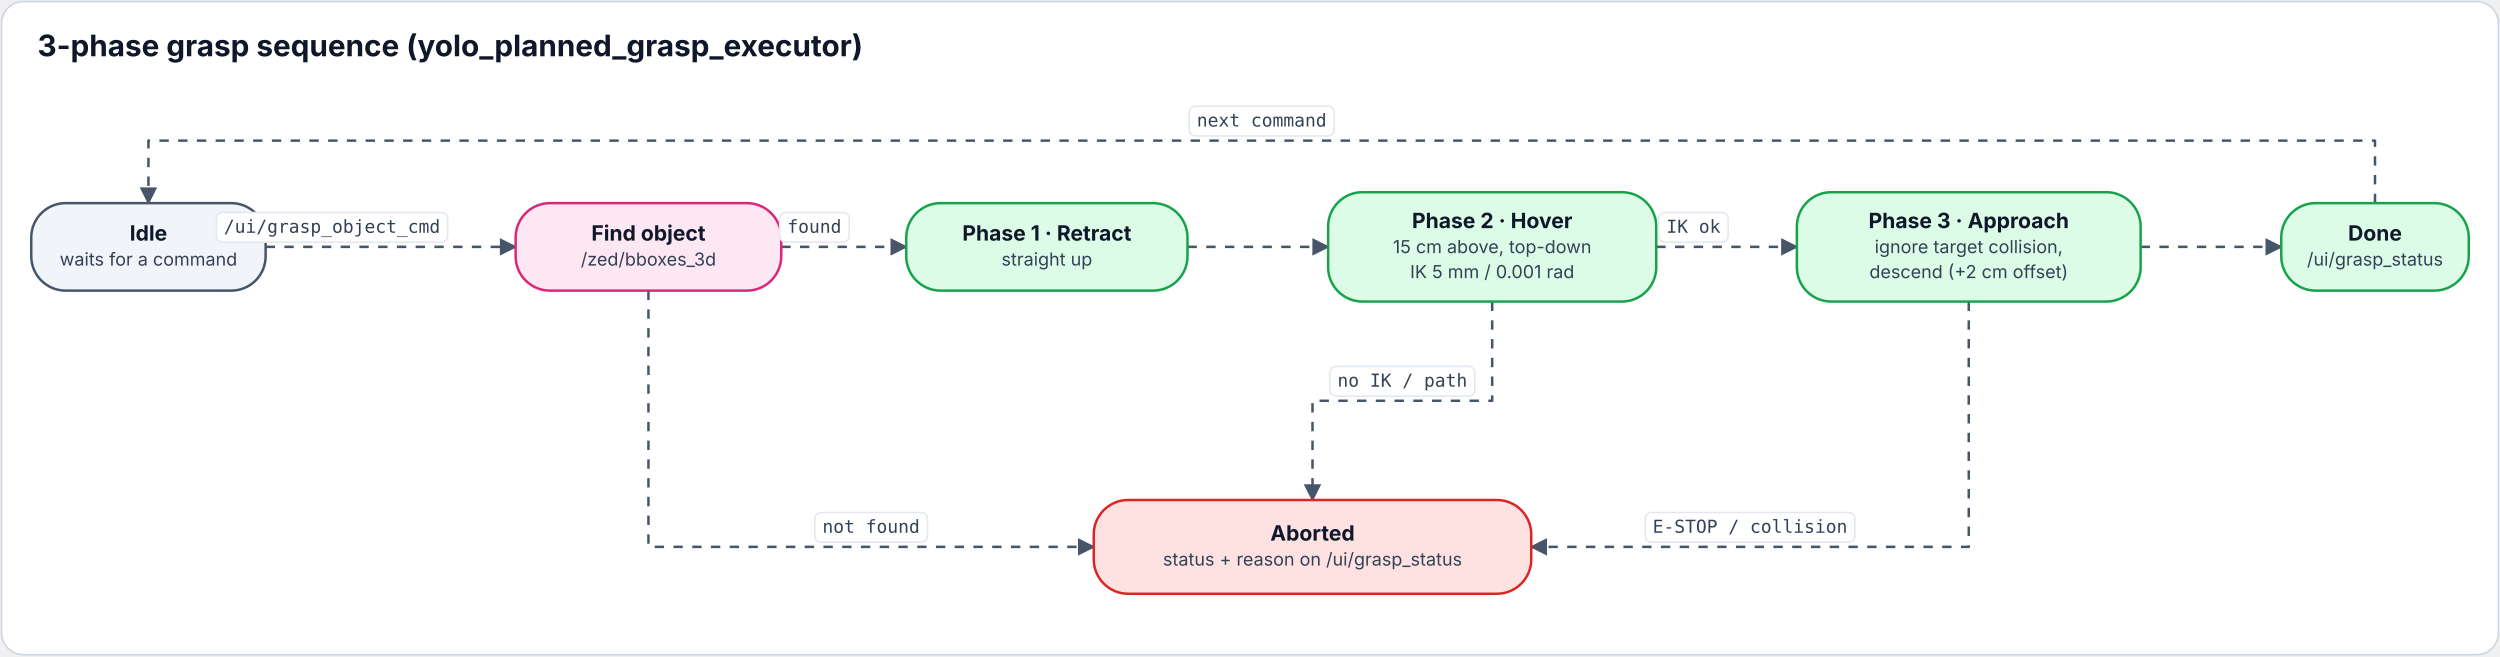
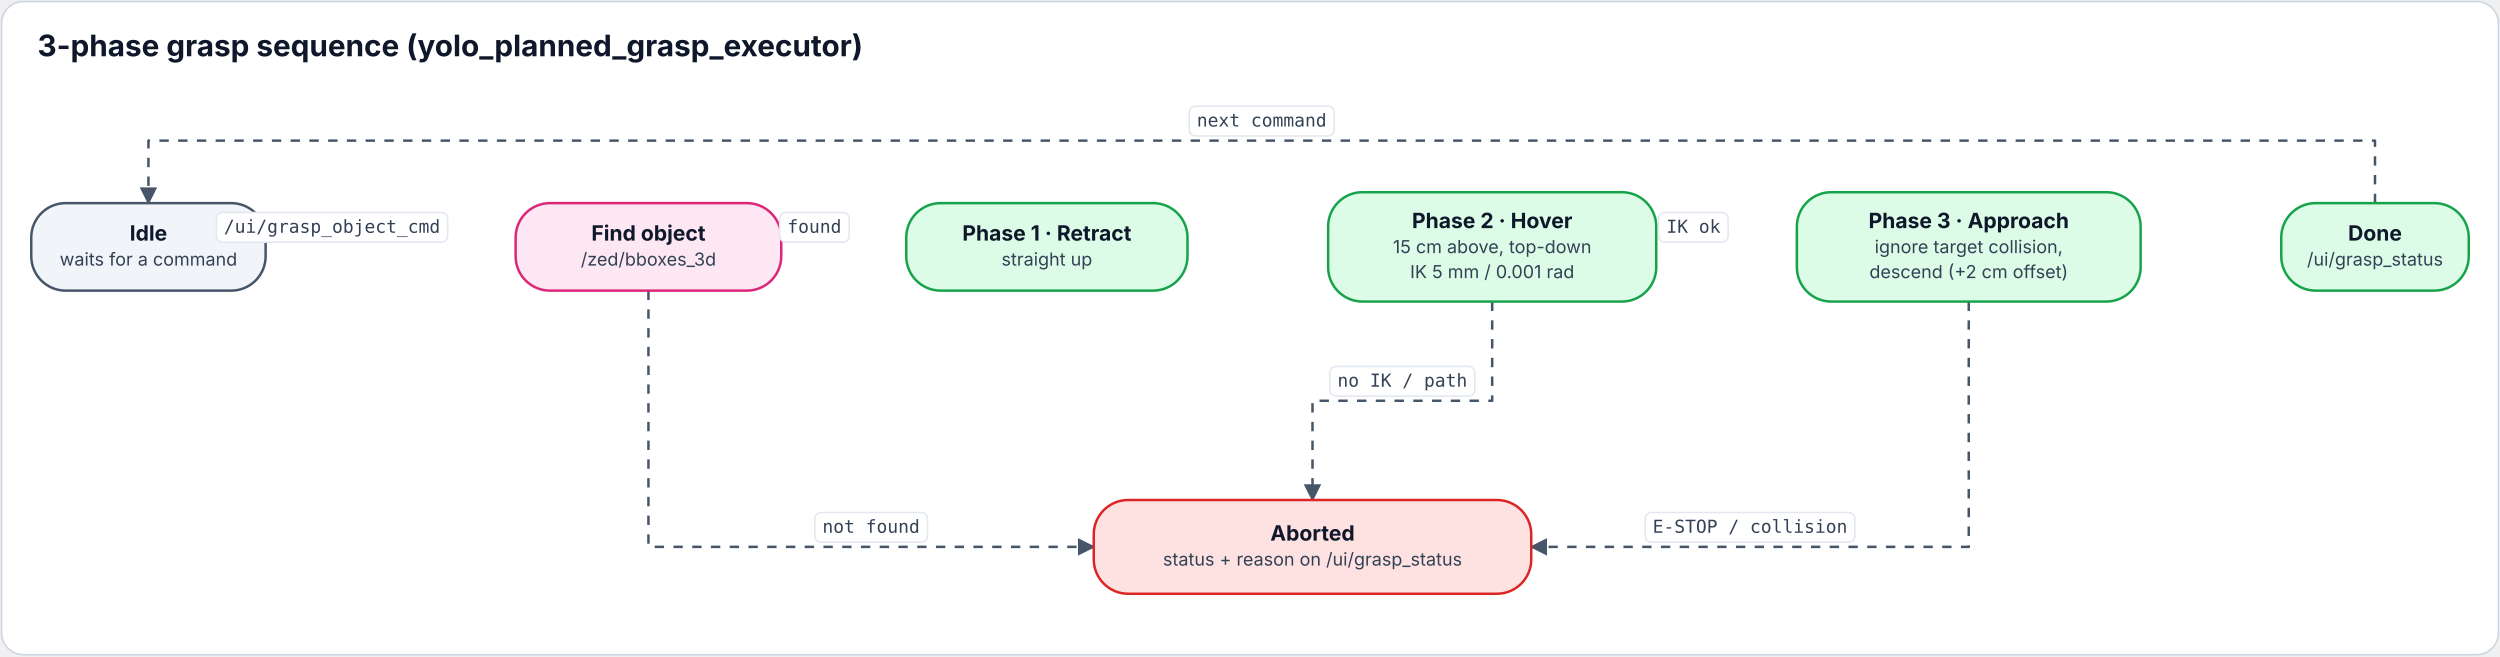
<svg xmlns="http://www.w3.org/2000/svg" viewBox="0 0 1600 420" width="1600" height="420" role="img" aria-label="3-phase grasp sequence (yolo_planned_grasp_executor)">
  <defs>
    <marker id="a" viewBox="0 0 10 10" refX="9" refY="5" markerWidth="7" markerHeight="7" orient="auto-start-reverse">
      <path d="M0,0 L10,5 L0,10 z" fill="#475569" />
    </marker>
  </defs>
  <rect x="1" y="1" width="1598" height="418" rx="14" fill="#ffffff" stroke="#cbd5e1" />
  <text x="24" y="36" font-family="Inter, Segoe UI, Helvetica, Arial, sans-serif" font-size="19" font-weight="700" fill="#0f172a">3-phase grasp sequence (yolo_planned_grasp_executor)</text>
-   <path d="M170.0,158.0 L255.0,158.0 L330.0,158.0" fill="none" stroke="#475569" stroke-width="1.6" stroke-linejoin="round" marker-end="url(#a)" />
-   <path d="M500.0,158.0 L542.5,158.0 L580.0,158.0" fill="none" stroke="#475569" stroke-width="1.6" stroke-linejoin="round" marker-end="url(#a)" />
-   <path d="M760.0,158.0 L812.5,158.0 L850.0,158.0" fill="none" stroke="#475569" stroke-width="1.6" stroke-linejoin="round" marker-end="url(#a)" />
-   <path d="M1060.0,158.0 L1107.5,158.0 L1150.0,158.0" fill="none" stroke="#475569" stroke-width="1.6" stroke-linejoin="round" marker-end="url(#a)" />
-   <path d="M1370.0,158.0 L1390.0,158.0 L1460.0,158.0" fill="none" stroke="#475569" stroke-width="1.6" stroke-linejoin="round" marker-end="url(#a)" />
+   <path d="M170.0,158.0 L255.0,158.0 L330.0,158.0" fill="none" stroke="#475569" stroke-width="1.6" stroke-linejoin="round" marker-end="url(#a)" class="happy-edge" />
+   <path d="M500.0,158.0 L542.5,158.0 L580.0,158.0" fill="none" stroke="#475569" stroke-width="1.6" stroke-linejoin="round" marker-end="url(#a)" class="happy-edge" />
+   <path d="M760.0,158.0 L812.5,158.0 L850.0,158.0" fill="none" stroke="#475569" stroke-width="1.6" stroke-linejoin="round" marker-end="url(#a)" class="happy-edge" />
+   <path d="M1060.0,158.0 L1107.5,158.0 L1150.0,158.0" fill="none" stroke="#475569" stroke-width="1.6" stroke-linejoin="round" marker-end="url(#a)" class="happy-edge" />
+   <path d="M1370.0,158.0 L1390.0,158.0 L1460.0,158.0" fill="none" stroke="#475569" stroke-width="1.6" stroke-linejoin="round" marker-end="url(#a)" class="happy-edge" />
  <path d="M415.0,186.0 L415.0,350.0 L700.0,350.0" fill="none" stroke="#475569" stroke-width="1.6" stroke-linejoin="round" stroke-dasharray="6 4" marker-end="url(#a)" />
  <path d="M955.0,193.0 L955.0,256.5 L840.0,256.5 L840.0,320.0" fill="none" stroke="#475569" stroke-width="1.6" stroke-linejoin="round" stroke-dasharray="6 4" marker-end="url(#a)" />
  <path d="M1260.0,193.0 L1260.0,350.0 L980.0,350.0" fill="none" stroke="#475569" stroke-width="1.6" stroke-linejoin="round" stroke-dasharray="6 4" marker-end="url(#a)" />
  <path d="M1520.0,130.0 L1520.0,90.0 L95.0,90.0 L95.0,130.0" fill="none" stroke="#475569" stroke-width="1.6" stroke-linejoin="round" stroke-dasharray="6 4" marker-end="url(#a)" />
  <g class="node">
    <rect x="20" y="130" width="150" height="56" rx="22" fill="#f1f5f9" stroke="#475569" stroke-width="1.6" />
    <text x="95.0" y="154.0" font-family="Inter, Segoe UI, Helvetica, Arial, sans-serif" font-size="13.5" font-weight="700" text-anchor="middle" fill="#0f172a">Idle</text>
    <text x="95.0" y="170.0" font-family="Inter, Segoe UI, Helvetica, Arial, sans-serif" font-size="11.5" text-anchor="middle" fill="#334155">waits for a command</text>
  </g>
  <g class="node">
    <rect x="330" y="130" width="170" height="56" rx="22" fill="#fce7f3" stroke="#db2777" stroke-width="1.6" />
    <text x="415.0" y="154.0" font-family="Inter, Segoe UI, Helvetica, Arial, sans-serif" font-size="13.5" font-weight="700" text-anchor="middle" fill="#0f172a">Find object</text>
    <text x="415.0" y="170.0" font-family="Inter, Segoe UI, Helvetica, Arial, sans-serif" font-size="11.5" text-anchor="middle" fill="#334155">/zed/bboxes_3d</text>
  </g>
  <g class="node">
    <rect x="580" y="130" width="180" height="56" rx="22" fill="#dcfce7" stroke="#16a34a" stroke-width="1.6" />
    <text x="670.0" y="154.0" font-family="Inter, Segoe UI, Helvetica, Arial, sans-serif" font-size="13.5" font-weight="700" text-anchor="middle" fill="#0f172a">Phase 1 · Retract</text>
    <text x="670.0" y="170.0" font-family="Inter, Segoe UI, Helvetica, Arial, sans-serif" font-size="11.5" text-anchor="middle" fill="#334155">straight up</text>
  </g>
  <g class="node">
    <rect x="850" y="123" width="210" height="70" rx="22" fill="#dcfce7" stroke="#16a34a" stroke-width="1.6" />
    <text x="955.0" y="146.0" font-family="Inter, Segoe UI, Helvetica, Arial, sans-serif" font-size="13.5" font-weight="700" text-anchor="middle" fill="#0f172a">Phase 2 · Hover</text>
    <text x="955.0" y="162.0" font-family="Inter, Segoe UI, Helvetica, Arial, sans-serif" font-size="11.5" text-anchor="middle" fill="#334155">15 cm above, top-down</text>
    <text x="955.0" y="178.0" font-family="Inter, Segoe UI, Helvetica, Arial, sans-serif" font-size="11.5" text-anchor="middle" fill="#334155">IK 5 mm / 0.001 rad</text>
  </g>
  <g class="node">
    <rect x="1150" y="123" width="220" height="70" rx="22" fill="#dcfce7" stroke="#16a34a" stroke-width="1.6" />
    <text x="1260.0" y="146.0" font-family="Inter, Segoe UI, Helvetica, Arial, sans-serif" font-size="13.5" font-weight="700" text-anchor="middle" fill="#0f172a">Phase 3 · Approach</text>
    <text x="1260.0" y="162.0" font-family="Inter, Segoe UI, Helvetica, Arial, sans-serif" font-size="11.5" text-anchor="middle" fill="#334155">ignore target collision,</text>
    <text x="1260.0" y="178.0" font-family="Inter, Segoe UI, Helvetica, Arial, sans-serif" font-size="11.5" text-anchor="middle" fill="#334155">descend (+2 cm offset)</text>
  </g>
  <g class="node">
    <rect x="1460" y="130" width="120" height="56" rx="22" fill="#dcfce7" stroke="#16a34a" stroke-width="1.6" />
    <text x="1520.0" y="154.0" font-family="Inter, Segoe UI, Helvetica, Arial, sans-serif" font-size="13.5" font-weight="700" text-anchor="middle" fill="#0f172a">Done</text>
    <text x="1520.0" y="170.0" font-family="Inter, Segoe UI, Helvetica, Arial, sans-serif" font-size="11.5" text-anchor="middle" fill="#334155">/ui/grasp_status</text>
  </g>
  <g class="node">
    <rect x="700" y="320" width="280" height="60" rx="22" fill="#fee2e2" stroke="#dc2626" stroke-width="1.6" />
    <text x="840.0" y="346.0" font-family="Inter, Segoe UI, Helvetica, Arial, sans-serif" font-size="13.5" font-weight="700" text-anchor="middle" fill="#0f172a">Aborted</text>
    <text x="840.0" y="362.0" font-family="Inter, Segoe UI, Helvetica, Arial, sans-serif" font-size="11.5" text-anchor="middle" fill="#334155">status + reason on /ui/grasp_status</text>
  </g>
  <rect x="138.5" y="136.0" width="148.0" height="19" rx="4" fill="#ffffff" stroke="#e2e8f0" />
  <text x="212.5" y="149.0" font-family="JetBrains Mono, Consolas, monospace" font-size="11.5" text-anchor="middle" fill="#334155">/ui/grasp_object_cmd</text>
  <rect x="499.0" y="136.0" width="44.5" height="19" rx="4" fill="#ffffff" stroke="#e2e8f0" />
  <text x="521.2" y="149.0" font-family="JetBrains Mono, Consolas, monospace" font-size="11.5" text-anchor="middle" fill="#334155">found</text>
  <rect x="1061.5" y="136.0" width="44.5" height="19" rx="4" fill="#ffffff" stroke="#e2e8f0" />
  <text x="1083.8" y="149.0" font-family="JetBrains Mono, Consolas, monospace" font-size="11.5" text-anchor="middle" fill="#334155">IK ok</text>
  <rect x="521.5" y="328.0" width="72.1" height="19" rx="4" fill="#ffffff" stroke="#e2e8f0" />
  <text x="557.5" y="341.0" font-family="JetBrains Mono, Consolas, monospace" font-size="11.5" text-anchor="middle" fill="#334155">not found</text>
  <rect x="851.1" y="234.5" width="92.8" height="19" rx="4" fill="#ffffff" stroke="#e2e8f0" />
  <text x="897.5" y="247.5" font-family="JetBrains Mono, Consolas, monospace" font-size="11.5" text-anchor="middle" fill="#334155">no IK / path</text>
  <rect x="1052.9" y="328.0" width="134.2" height="19" rx="4" fill="#ffffff" stroke="#e2e8f0" />
  <text x="1120.0" y="341.0" font-family="JetBrains Mono, Consolas, monospace" font-size="11.5" text-anchor="middle" fill="#334155">E-STOP / collision</text>
  <rect x="761.1" y="68.0" width="92.8" height="19" rx="4" fill="#ffffff" stroke="#e2e8f0" />
  <text x="807.5" y="81.0" font-family="JetBrains Mono, Consolas, monospace" font-size="11.5" text-anchor="middle" fill="#334155">next command</text>
  <style>
        /* A: Dash-Animation für alle Verbindungen */
-         path {
+         svg &gt; path {
            stroke-dasharray: 6;
            animation: dash 20s linear infinite;
        }
        @keyframes dash {
            to { stroke-dashoffset: -100; }
        }
-         
+         @media (prefers-reduced-motion: reduce) {
+             svg &gt; path { animation: none; }
+         }
+ 
        /* B: Hover-Effekte auf Gruppen/Knoten */
        .node rect {
            transition: filter 0.3s ease, transform 0.3s ease;
            transform-origin: center;
        }
        .node:hover rect {
            filter: brightness(1.1);
        }
-         
+ 
        /* C: Happy-Path in grasp_states hervorheben */
        .happy-edge {
            stroke: #0a7a6d !important;
            stroke-width: 3px !important;
            filter: drop-shadow(0 0 2px #0a7a6d);
        }
    </style>
</svg>
